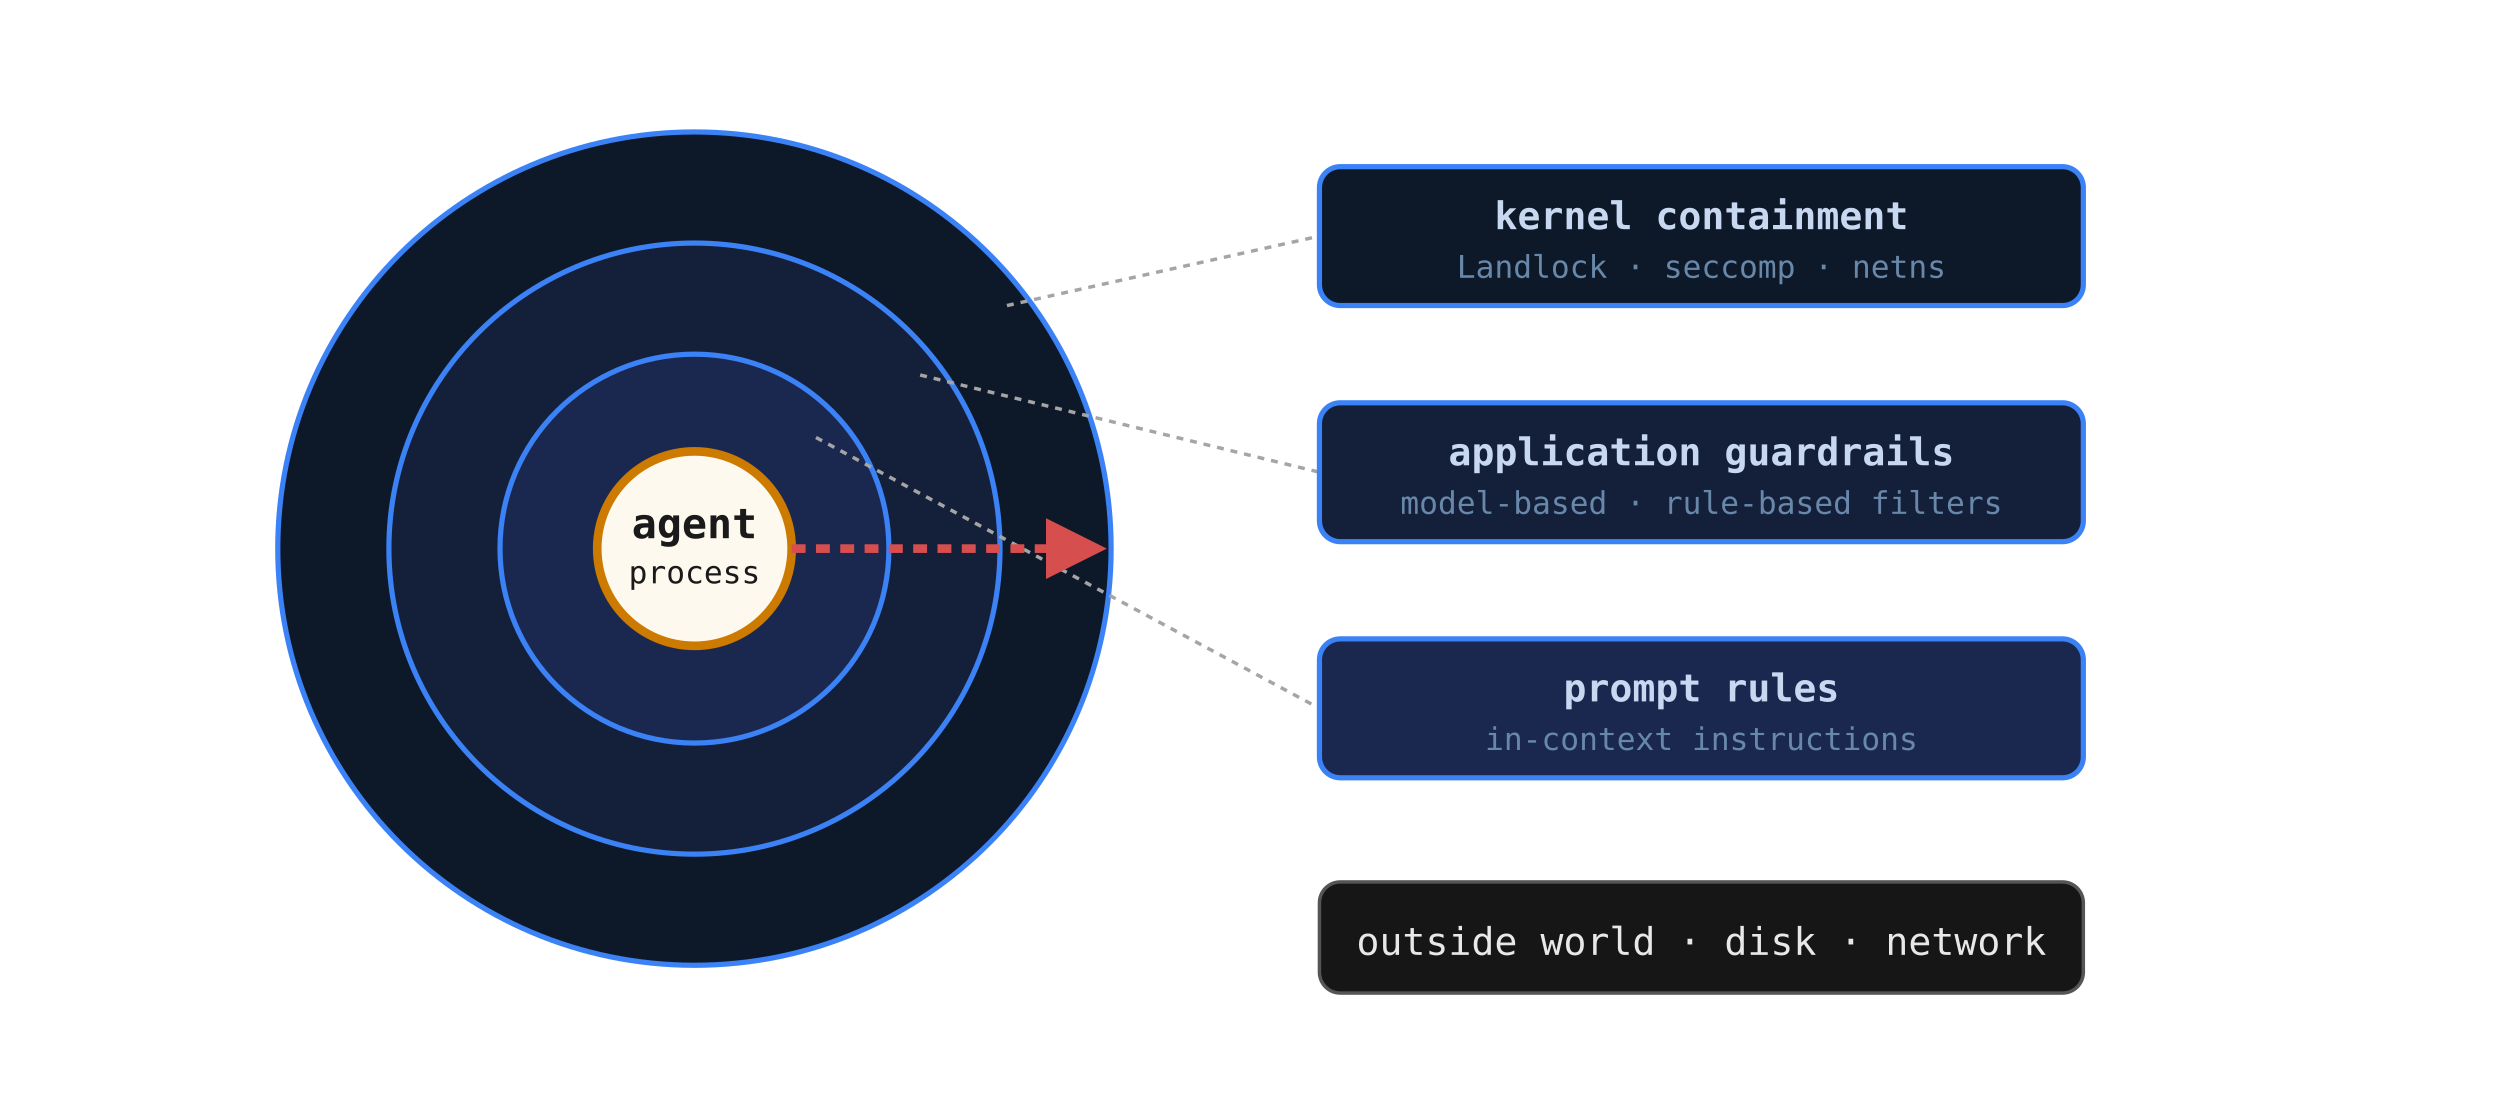
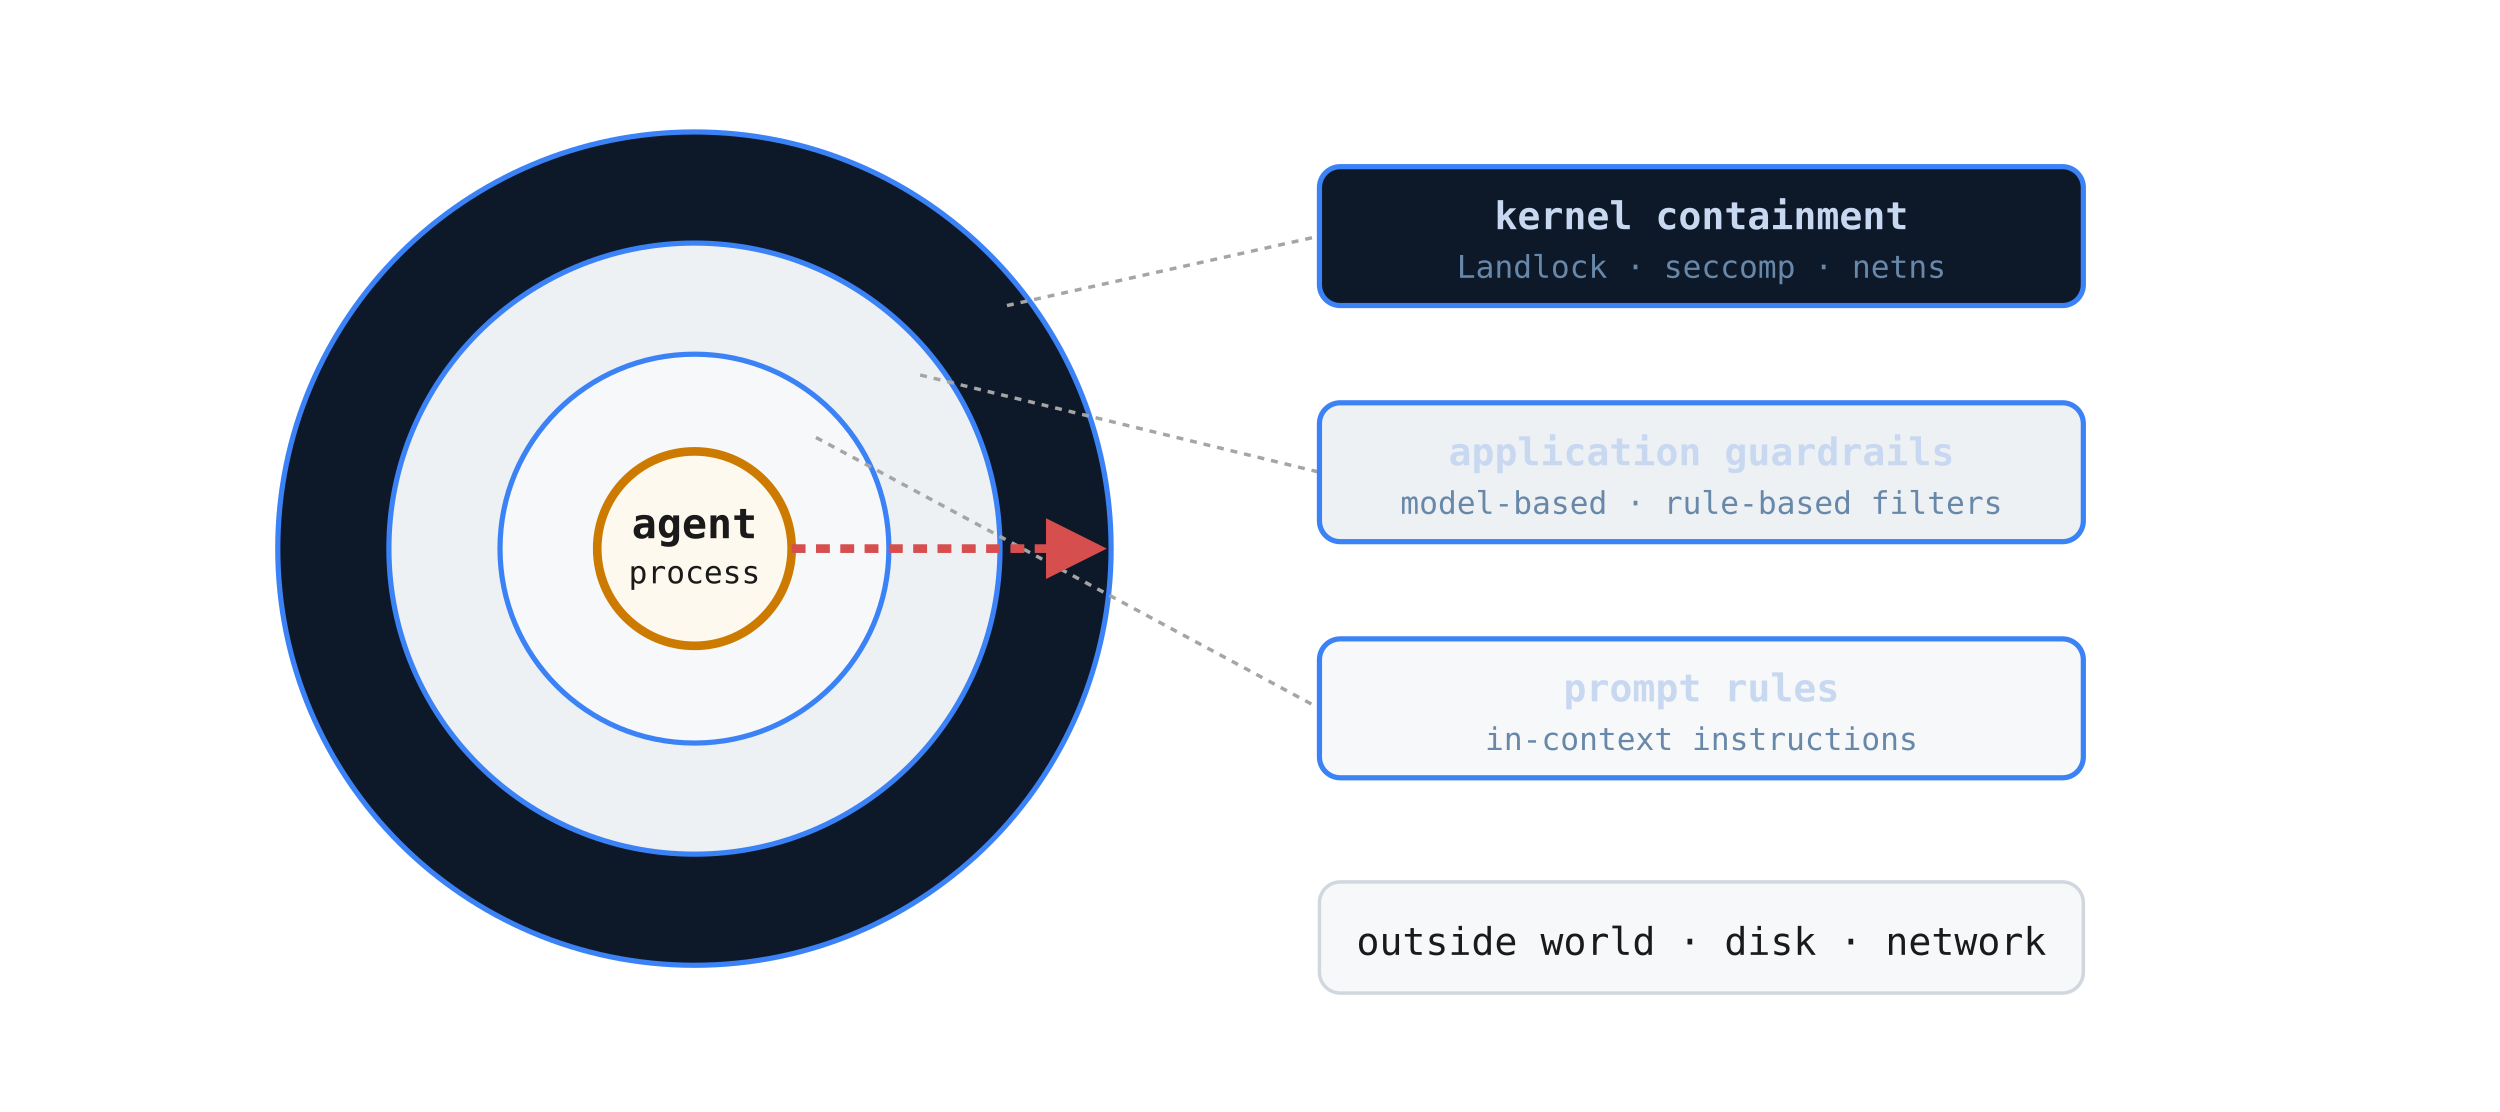
<svg xmlns="http://www.w3.org/2000/svg" class="gfx-dark" viewBox="0 0 720 320" preserveAspectRatio="xMidYMid meet" style="width:100%;height:auto;display:block;background:var(--bg,#0d0d0d);border:1px solid var(--e3,#2a2a2a);border-radius:8px;padding:14px;max-width:780px;margin:1.5rem auto" role="img" aria-label="Three concentric defense rings around an agent core, with side labels connected by leader lines. From inside to outside the rings are prompt rules, application guardrails, and kernel containment. An outbound action arrow leaves the agent and is stopped at the outermost ring. An outside-world box sits beyond the rings on the right.">
  <defs>
    <marker id="ring-q6-fail" viewBox="0 0 10 10" refX="9" refY="5" markerWidth="7" markerHeight="7" orient="auto">
      <path d="M0,0 L10,5 L0,10 Z" fill="var(--gfx-red,#d74e4e)" />
    </marker>
  </defs>
  <circle cx="200" cy="158" r="120" fill="var(--gfx-tint-blue,#0d1828)" stroke="var(--gfx-blue,#3b82f6)" stroke-width="1.5" />
-   <circle cx="200" cy="158" r="88" fill="var(--gfx-bg-soft,#141f3a)" stroke="var(--gfx-blue,#3b82f6)" stroke-width="1.5" />
-   <circle cx="200" cy="158" r="56" fill="var(--e2,#1a2850)" stroke="var(--gfx-blue,#3b82f6)" stroke-width="1.5" />
+   <circle cx="200" cy="158" r="88" fill="var(--gfx-tint-sub,#eef1f4)" stroke="var(--gfx-blue,#3b82f6)" stroke-width="1.5" />
+   <circle cx="200" cy="158" r="56" fill="var(--gfx-panel,#f6f8fa)" stroke="var(--gfx-blue,#3b82f6)" stroke-width="1.5" />
  <circle cx="200" cy="158" r="28" fill="var(--e1,#fef9ee)" stroke="var(--gfx-amber,#cc7a00)" stroke-width="2.5" />
  <text x="200" y="155" text-anchor="middle" font-size="12" font-family="ui-monospace, monospace" fill="var(--tx,#1a1a1a)" font-weight="800">agent</text>
  <text x="200" y="168" text-anchor="middle" font-size="9" font-family="ui-monospace, monospace" fill="var(--tx,#1a1a1a)">process</text>
  <line x1="290" y1="88" x2="380" y2="68" stroke="var(--gfx-sub,#a5a5a5)" stroke-width="1" stroke-dasharray="2 2" />
  <line x1="265" y1="108" x2="380" y2="136" stroke="var(--gfx-sub,#a5a5a5)" stroke-width="1" stroke-dasharray="2 2" />
  <line x1="235" y1="126" x2="380" y2="204" stroke="var(--gfx-sub,#a5a5a5)" stroke-width="1" stroke-dasharray="2 2" />
  <rect x="380" y="48" width="220" height="40" rx="6" fill="var(--gfx-tint-blue,#0d1828)" stroke="var(--gfx-blue,#3b82f6)" stroke-width="1.5" />
  <text x="490" y="66" text-anchor="middle" font-size="11" font-family="ui-monospace, monospace" fill="var(--gfx-blue,#c8d8f0)" font-weight="700">kernel containment</text>
  <text x="490" y="80" text-anchor="middle" font-size="9" font-family="ui-monospace, monospace" fill="var(--gfx-sub,#6888aa)">Landlock · seccomp · netns</text>
-   <rect x="380" y="116" width="220" height="40" rx="6" fill="var(--gfx-bg-soft,#141f3a)" stroke="var(--gfx-blue,#3b82f6)" stroke-width="1.5" />
+   <rect x="380" y="116" width="220" height="40" rx="6" fill="var(--gfx-tint-sub,#eef1f4)" stroke="var(--gfx-blue,#3b82f6)" stroke-width="1.5" />
  <text x="490" y="134" text-anchor="middle" font-size="11" font-family="ui-monospace, monospace" fill="var(--gfx-blue,#c8d8f0)" font-weight="700">application guardrails</text>
  <text x="490" y="148" text-anchor="middle" font-size="9" font-family="ui-monospace, monospace" fill="var(--gfx-sub,#6888aa)">model-based · rule-based filters</text>
-   <rect x="380" y="184" width="220" height="40" rx="6" fill="var(--e2,#1a2850)" stroke="var(--gfx-blue,#3b82f6)" stroke-width="1.5" />
+   <rect x="380" y="184" width="220" height="40" rx="6" fill="var(--gfx-panel,#f6f8fa)" stroke="var(--gfx-blue,#3b82f6)" stroke-width="1.5" />
  <text x="490" y="202" text-anchor="middle" font-size="11" font-family="ui-monospace, monospace" fill="var(--gfx-blue,#c8d8f0)" font-weight="700">prompt rules</text>
  <text x="490" y="216" text-anchor="middle" font-size="9" font-family="ui-monospace, monospace" fill="var(--gfx-sub,#6888aa)">in-context instructions</text>
  <line x1="228" y1="158" x2="317" y2="158" stroke="var(--gfx-red,#d74e4e)" stroke-width="2.5" stroke-dasharray="4 3" marker-end="url(#ring-q6-fail)" />
-   <rect x="380" y="254" width="220" height="32" rx="6" fill="var(--e1,#161616)" stroke="var(--e3,#555)" />
-   <text x="490" y="275" text-anchor="middle" font-size="11" font-family="ui-monospace, monospace" fill="var(--tx,#e8e8e8)">outside world  ·  disk · network</text>
+   <rect x="380" y="254" width="220" height="32" rx="6" fill="var(--gfx-panel,#f6f8fa)" stroke="var(--gfx-line,#d0d7de)" />
+   <text x="490" y="275" text-anchor="middle" font-size="11" font-family="ui-monospace, monospace" fill="var(--gfx-ink,#1a1a1a)">outside world  ·  disk · network</text>
</svg>
